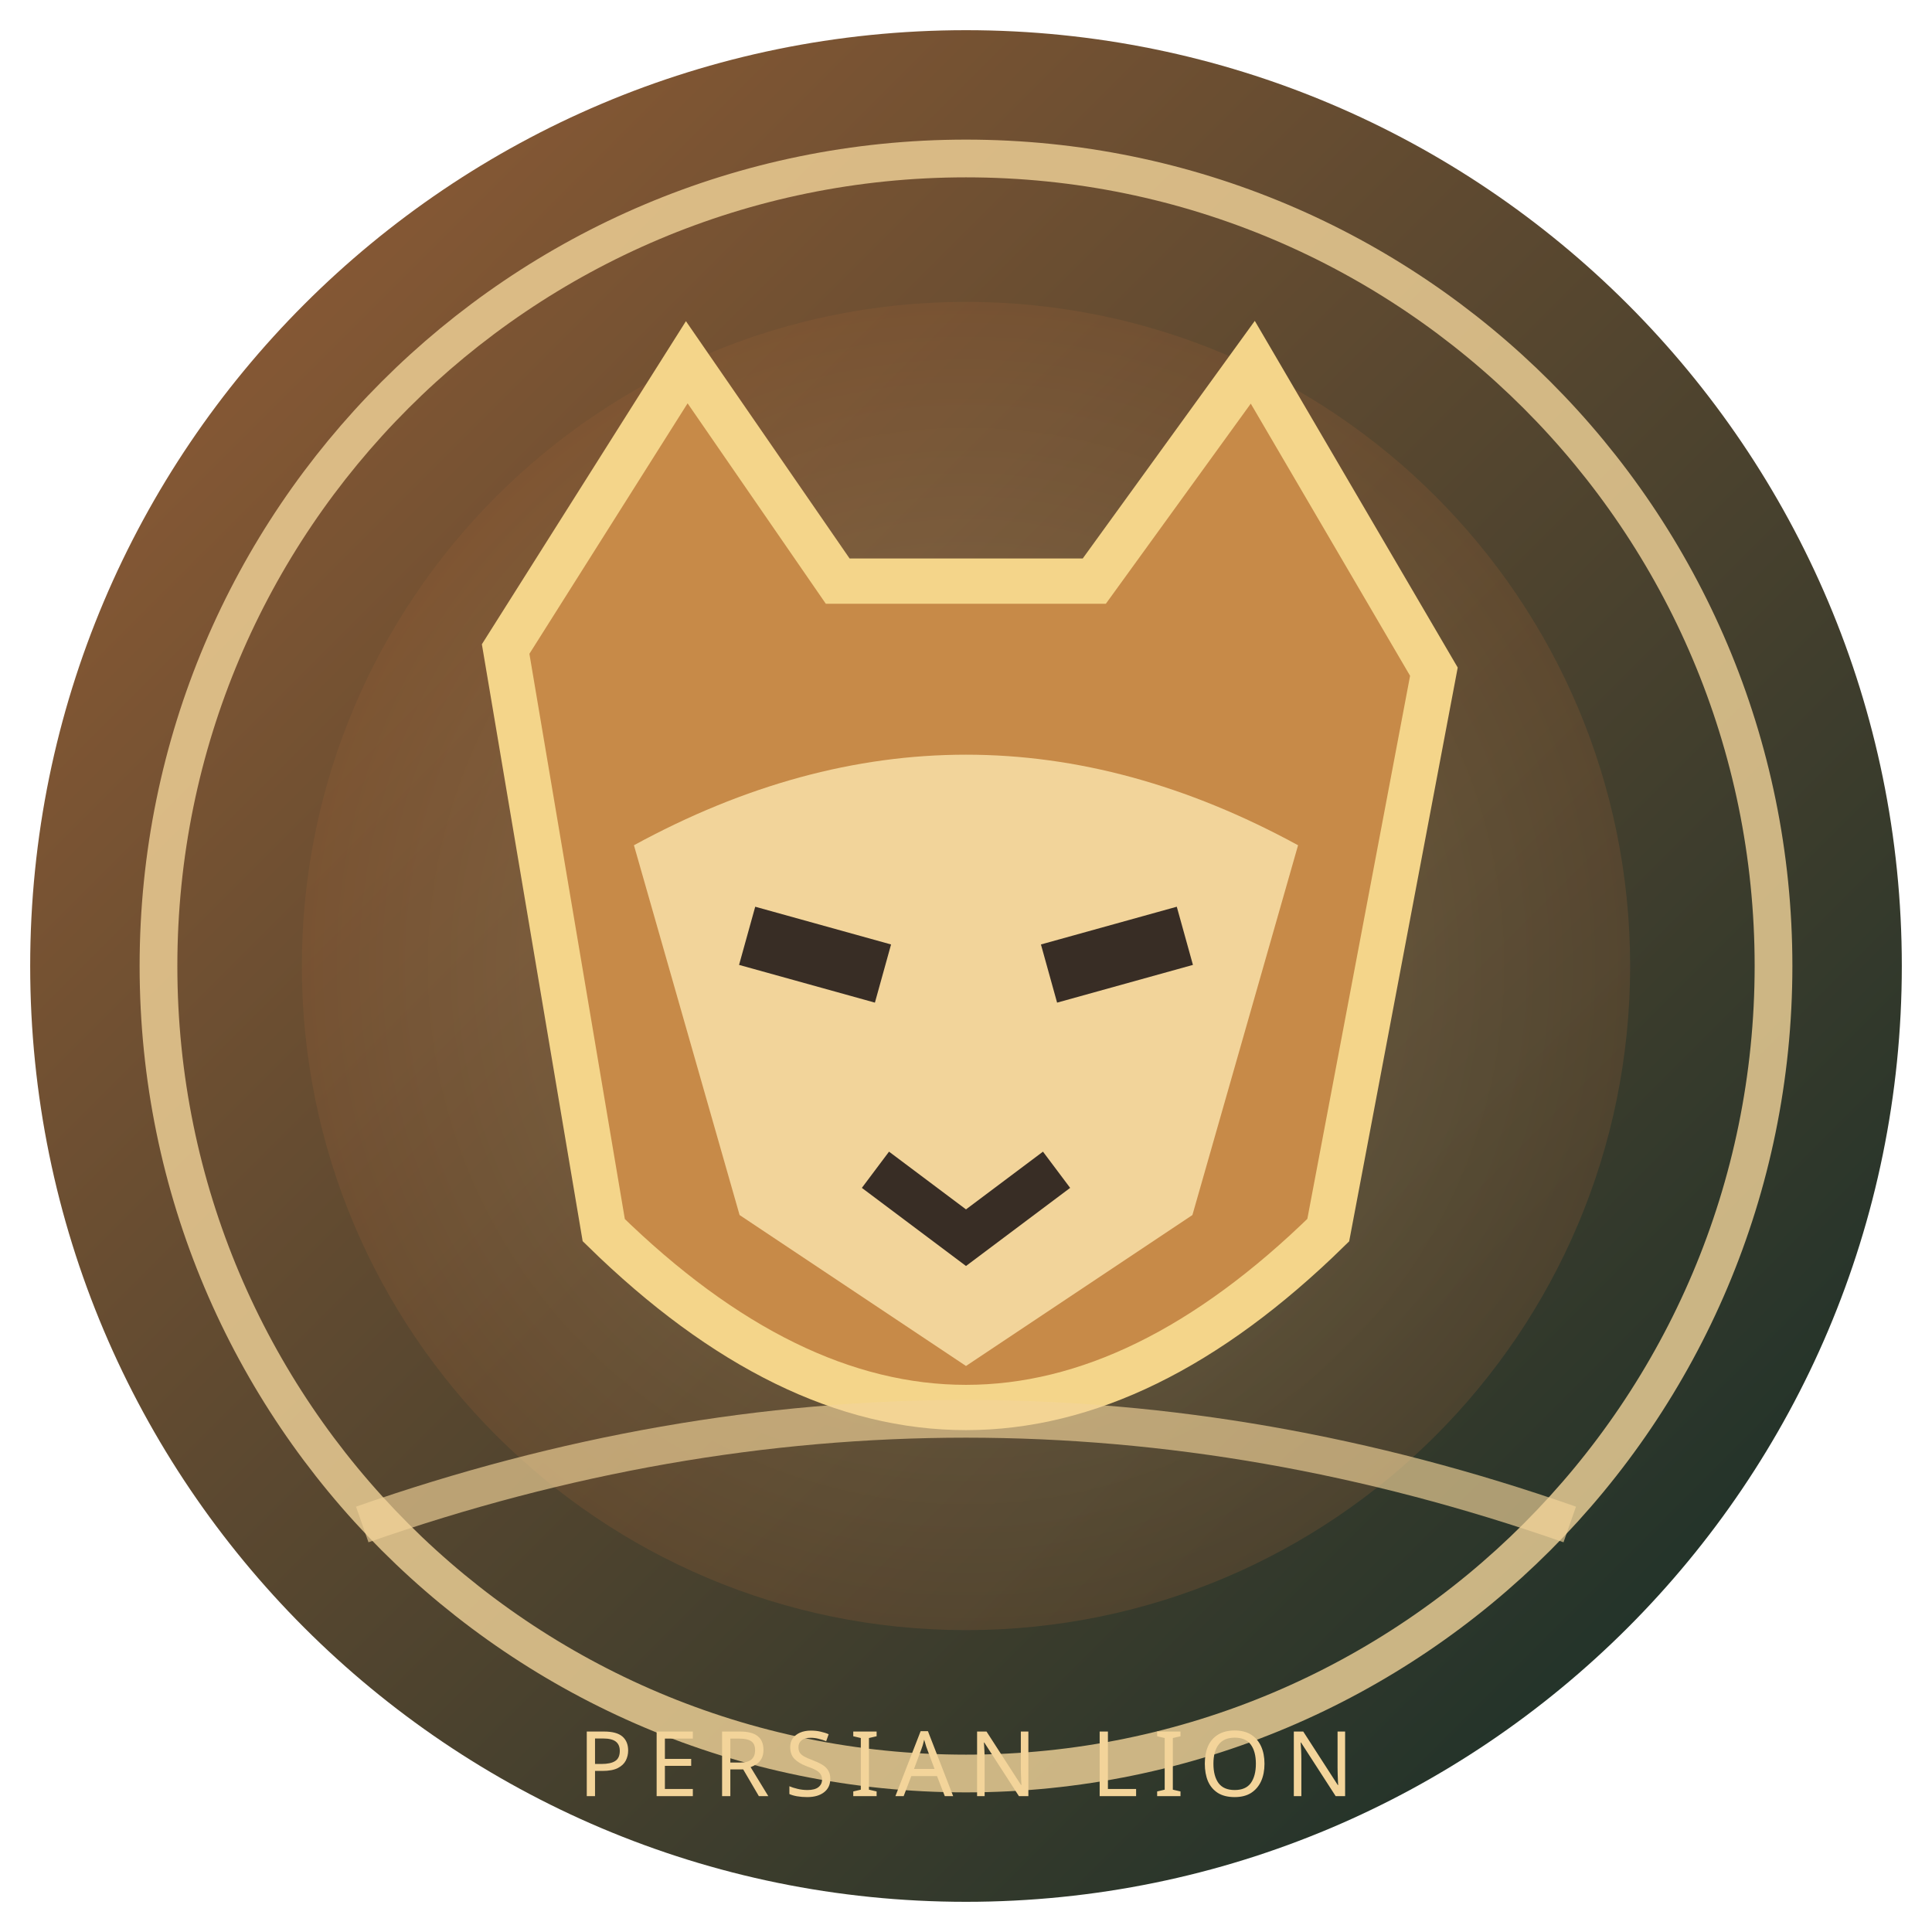
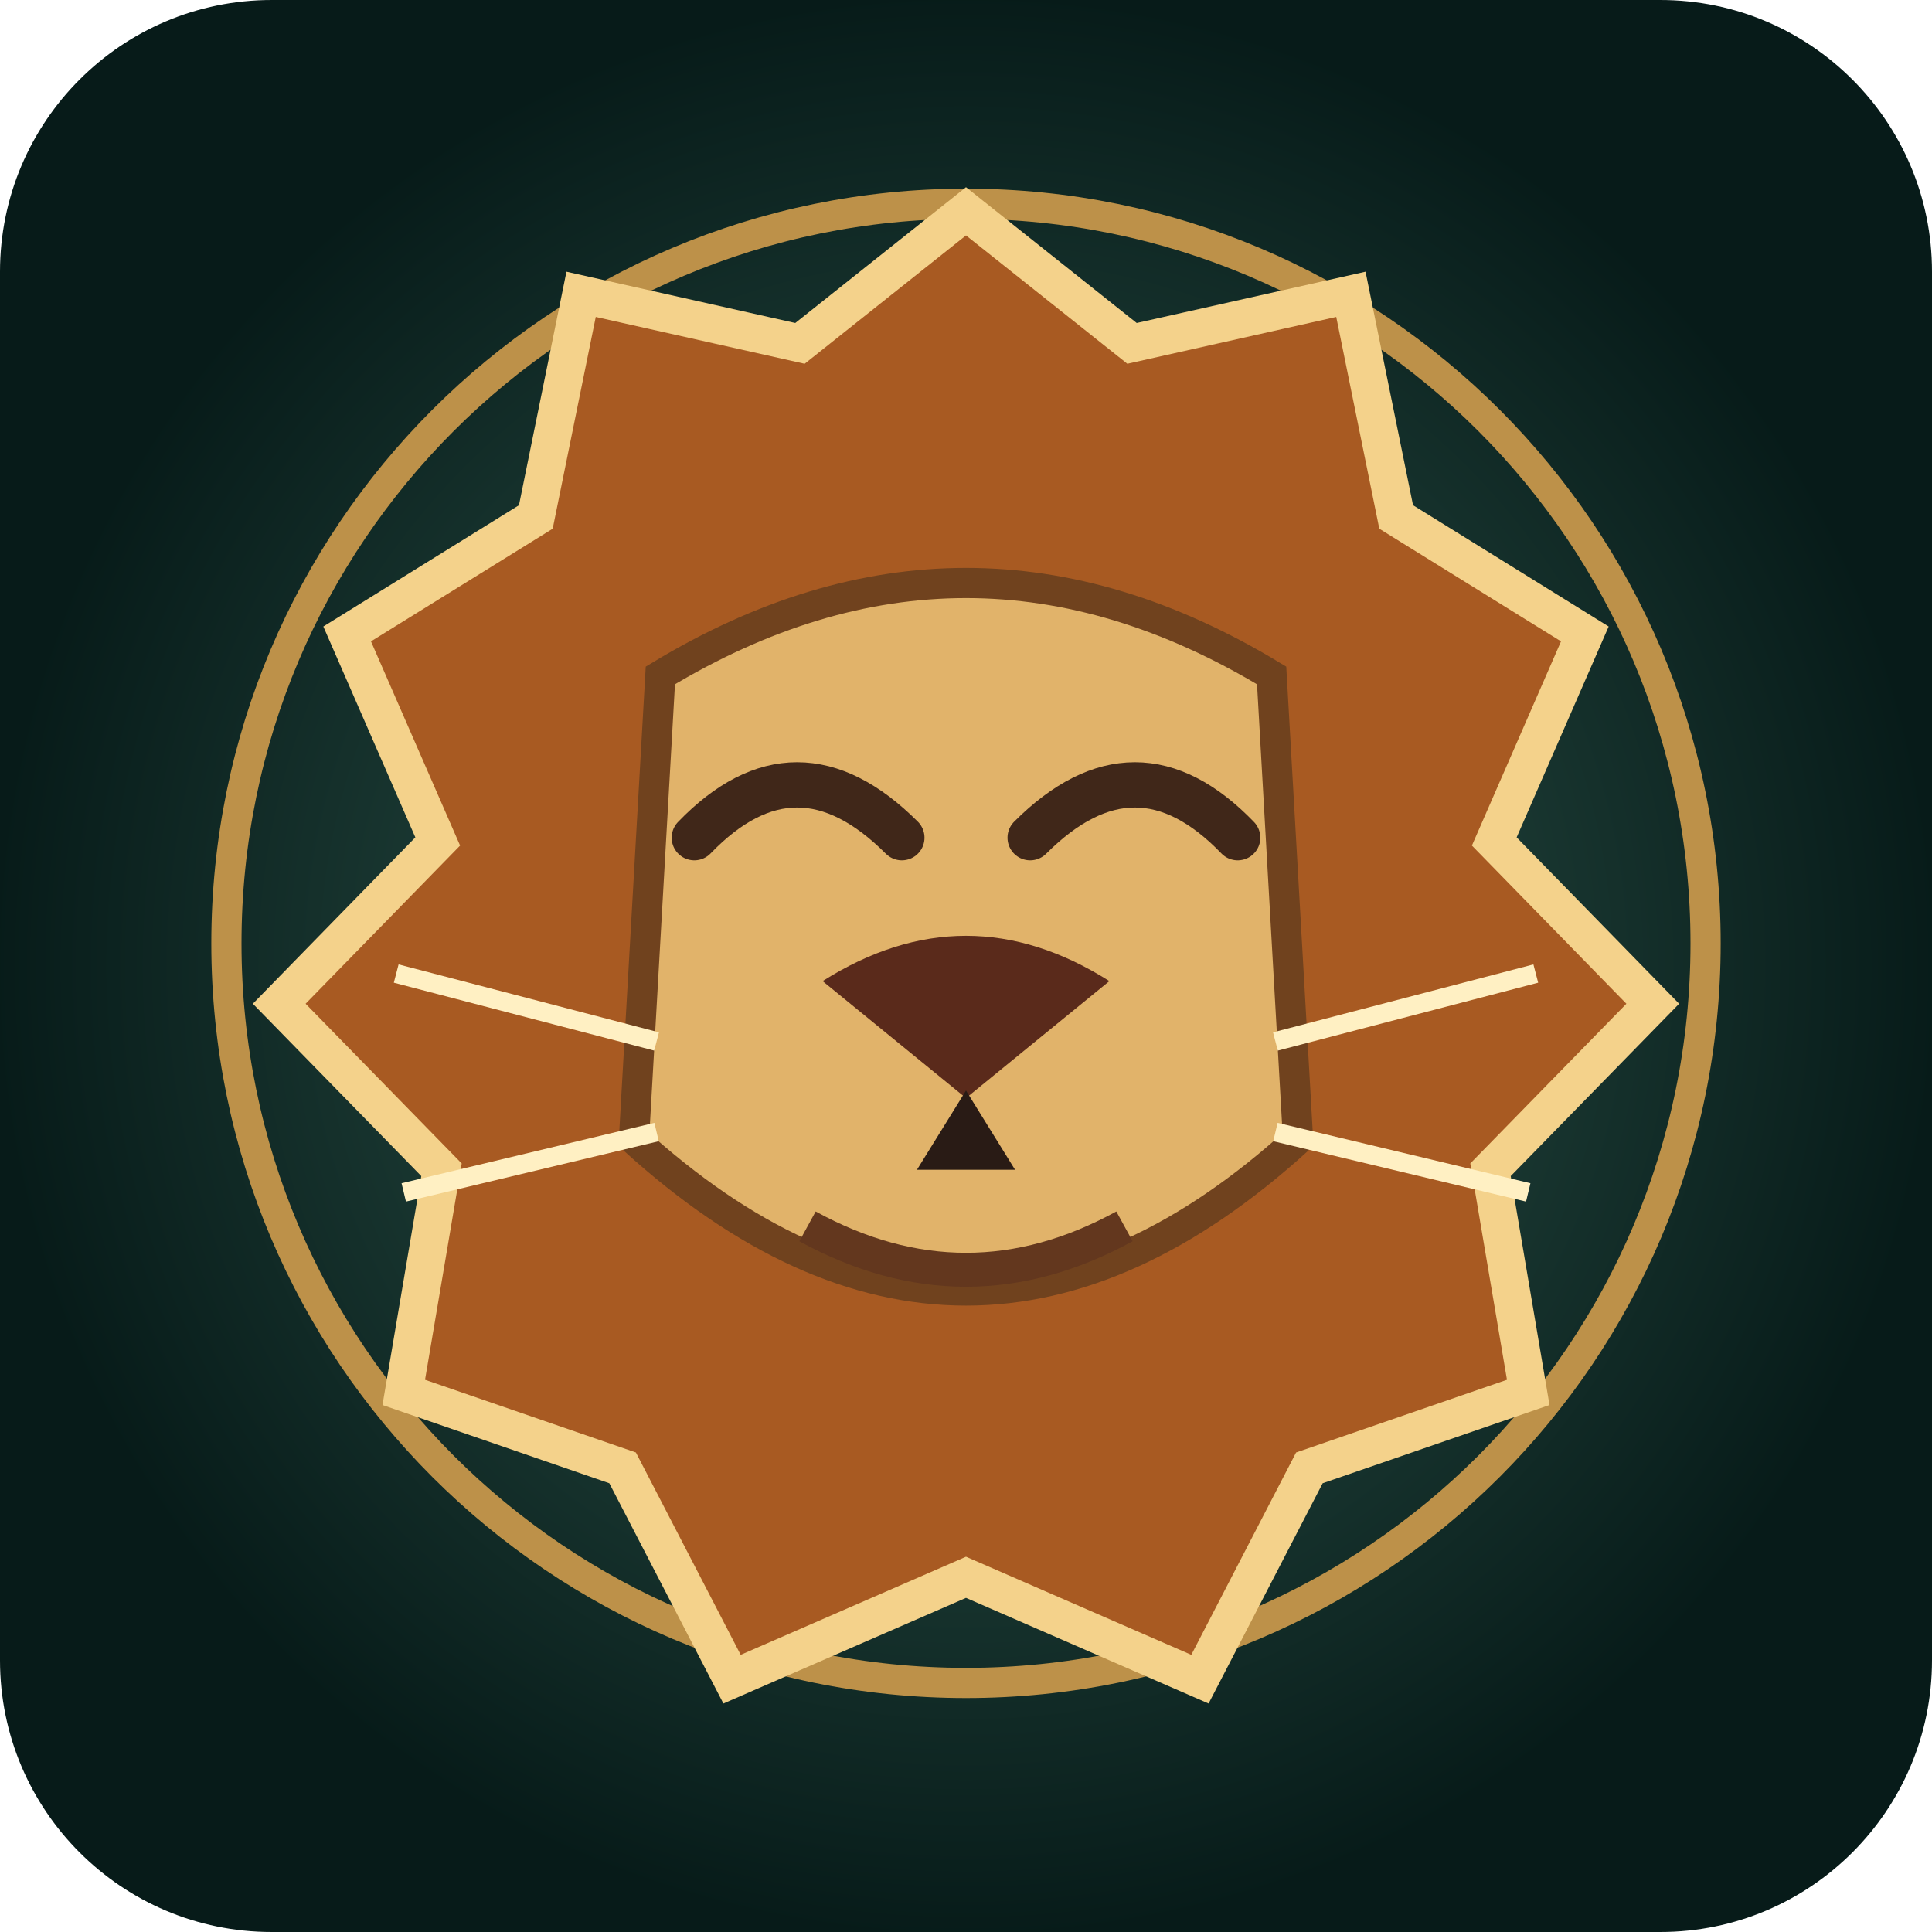
- <svg xmlns="http://www.w3.org/2000/svg" viewBox="0 0 256 256">
+ <svg xmlns="http://www.w3.org/2000/svg" width="512" height="512" viewBox="0 0 512 512">
  <defs>
-     <linearGradient id="g" x1="0" y1="0" x2="1" y2="1">
-       <stop stop-color="#985f36" />
-       <stop offset="1" stop-color="#102c28" />
-     </linearGradient>
-     <radialGradient id="h">
-       <stop stop-color="#f3d49a" />
-       <stop offset="1" stop-color="#985f36" />
+     <radialGradient id="bg">
+       <stop stop-color="#315b50" />
+       <stop offset="1" stop-color="#071b19" />
    </radialGradient>
  </defs>
-   <circle cx="128" cy="128" r="124" fill="url(#g)" />
-   <circle cx="128" cy="128" r="107" fill="none" stroke="#f3d49a" stroke-width="5" opacity=".8" />
-   <circle cx="128" cy="128" r="88" fill="url(#h)" opacity=".25" />
-   <path d="M67 86 L91 48 L111 77 L145 77 L166 48 L190 89 L176 163 Q128 210 80 163Z" fill="#c78a48" stroke="#f4d58a" stroke-width="6" />
-   <path d="M84 112 Q128 88 172 112 L158 161 L128 181 L98 161Z" fill="#f2d49a" />
-   <path d="M99 124 L117 129 M139 129 L157 124" stroke="#382d25" stroke-width="8" />
-   <path d="M116 155 L128 164 L140 155" fill="none" stroke="#382d25" stroke-width="6" />
-   <path d="M48 202 Q128 174 208 202" fill="none" stroke="#f3d49a" stroke-width="5" opacity=".65" />
-   <text x="128" y="238" font-family="sans-serif" font-size="12" text-anchor="middle" fill="#f3d49a" letter-spacing="2">PERSIAN LION</text>
+   <rect width="512" height="512" rx="72" fill="url(#bg)" />
+   <circle cx="256" cy="250" r="196" fill="none" stroke="#bd9149" stroke-width="8" />
+   <path d="M256 56 300 91 358 78 370 137 420 168 396 223 438 266 395 310 405 369 347 389 318 445 256 418 194 445 165 389 107 369 117 310 74 266 116 223 92 168 142 137 154 78 212 91Z" fill="#a85a22" stroke="#f4d28b" stroke-width="10" />
+   <path d="M175 179Q256 130 337 179L344 302Q256 382 168 302Z" fill="#e1b36a" stroke="#70421e" stroke-width="8" />
+   <path d="M184 222Q211 194 239 222M273 222Q301 194 328 222" fill="none" stroke="#402719" stroke-width="12" stroke-linecap="round" />
+   <path d="M218 260Q256 236 294 260L256 291Z" fill="#5a2a1b" />
+   <path d="M256 289 243 310 269 310Z" fill="#291b15" />
+   <path d="M214 325Q256 348 298 325" fill="none" stroke="#63371e" stroke-width="9" />
+   <path d="M174 276 105 258m69 42-67 16m231-40 69-18m-69 42 67 16" stroke="#fff0c3" stroke-width="5" />
</svg>
